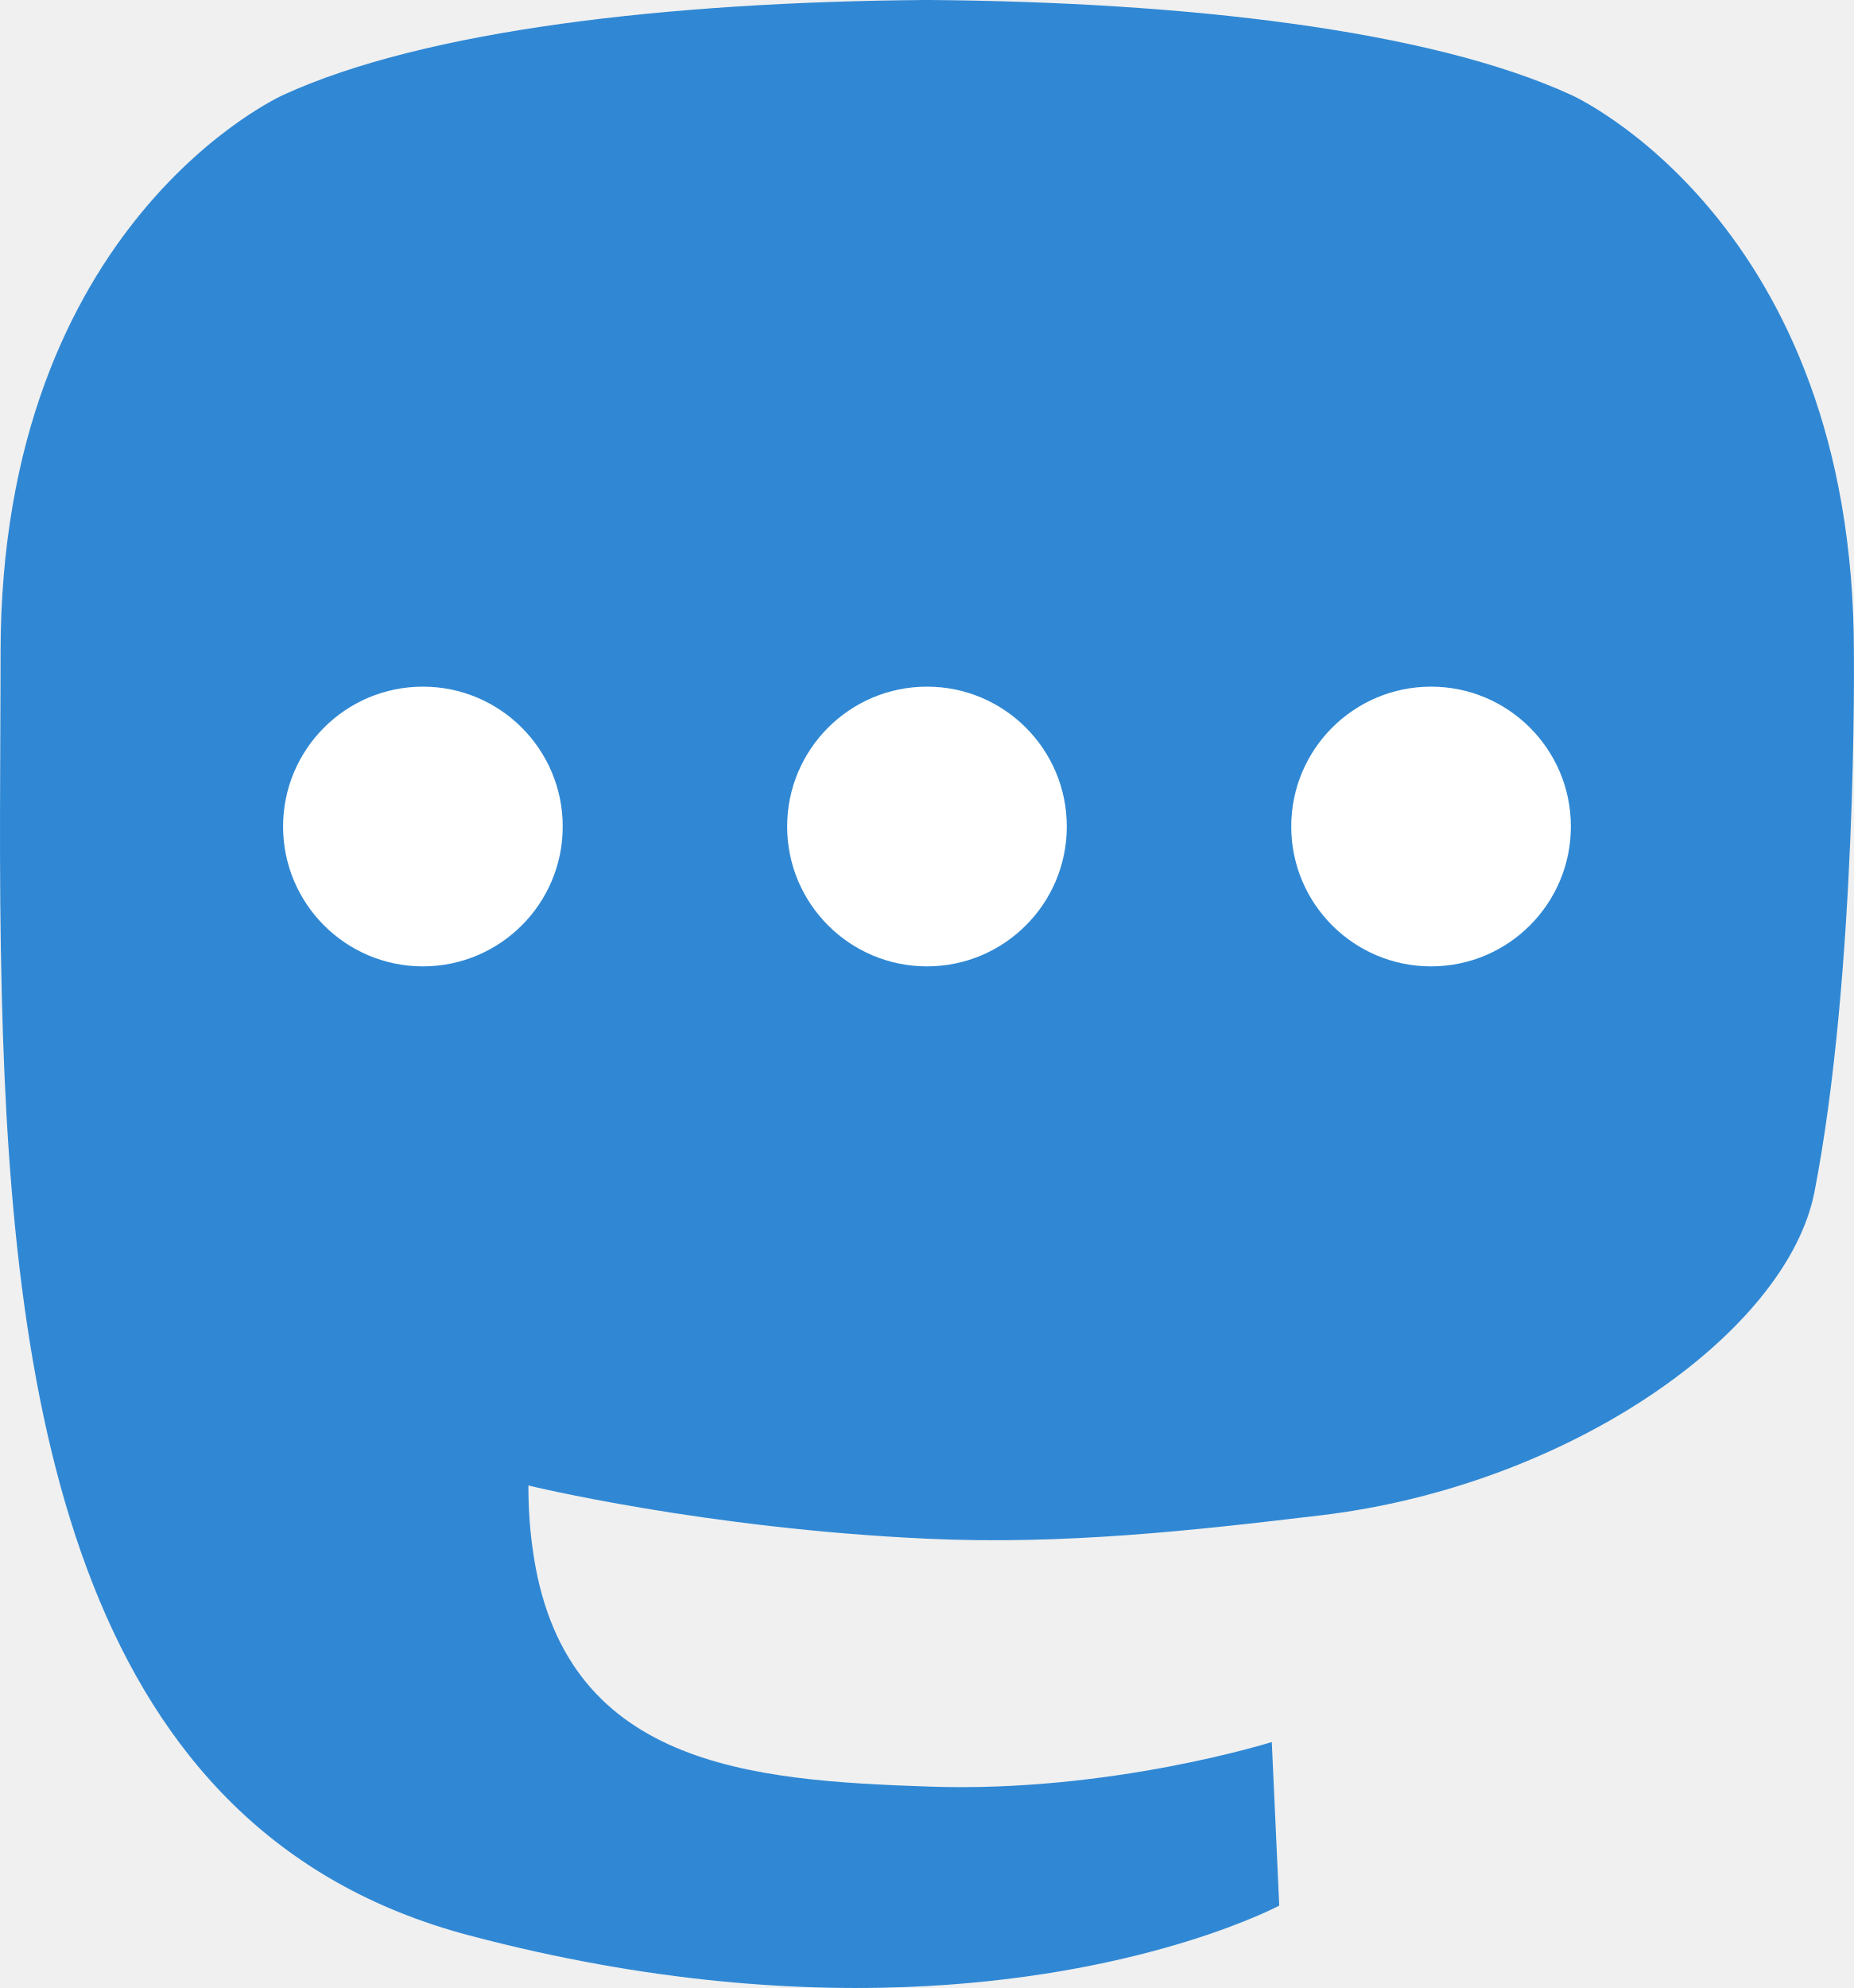
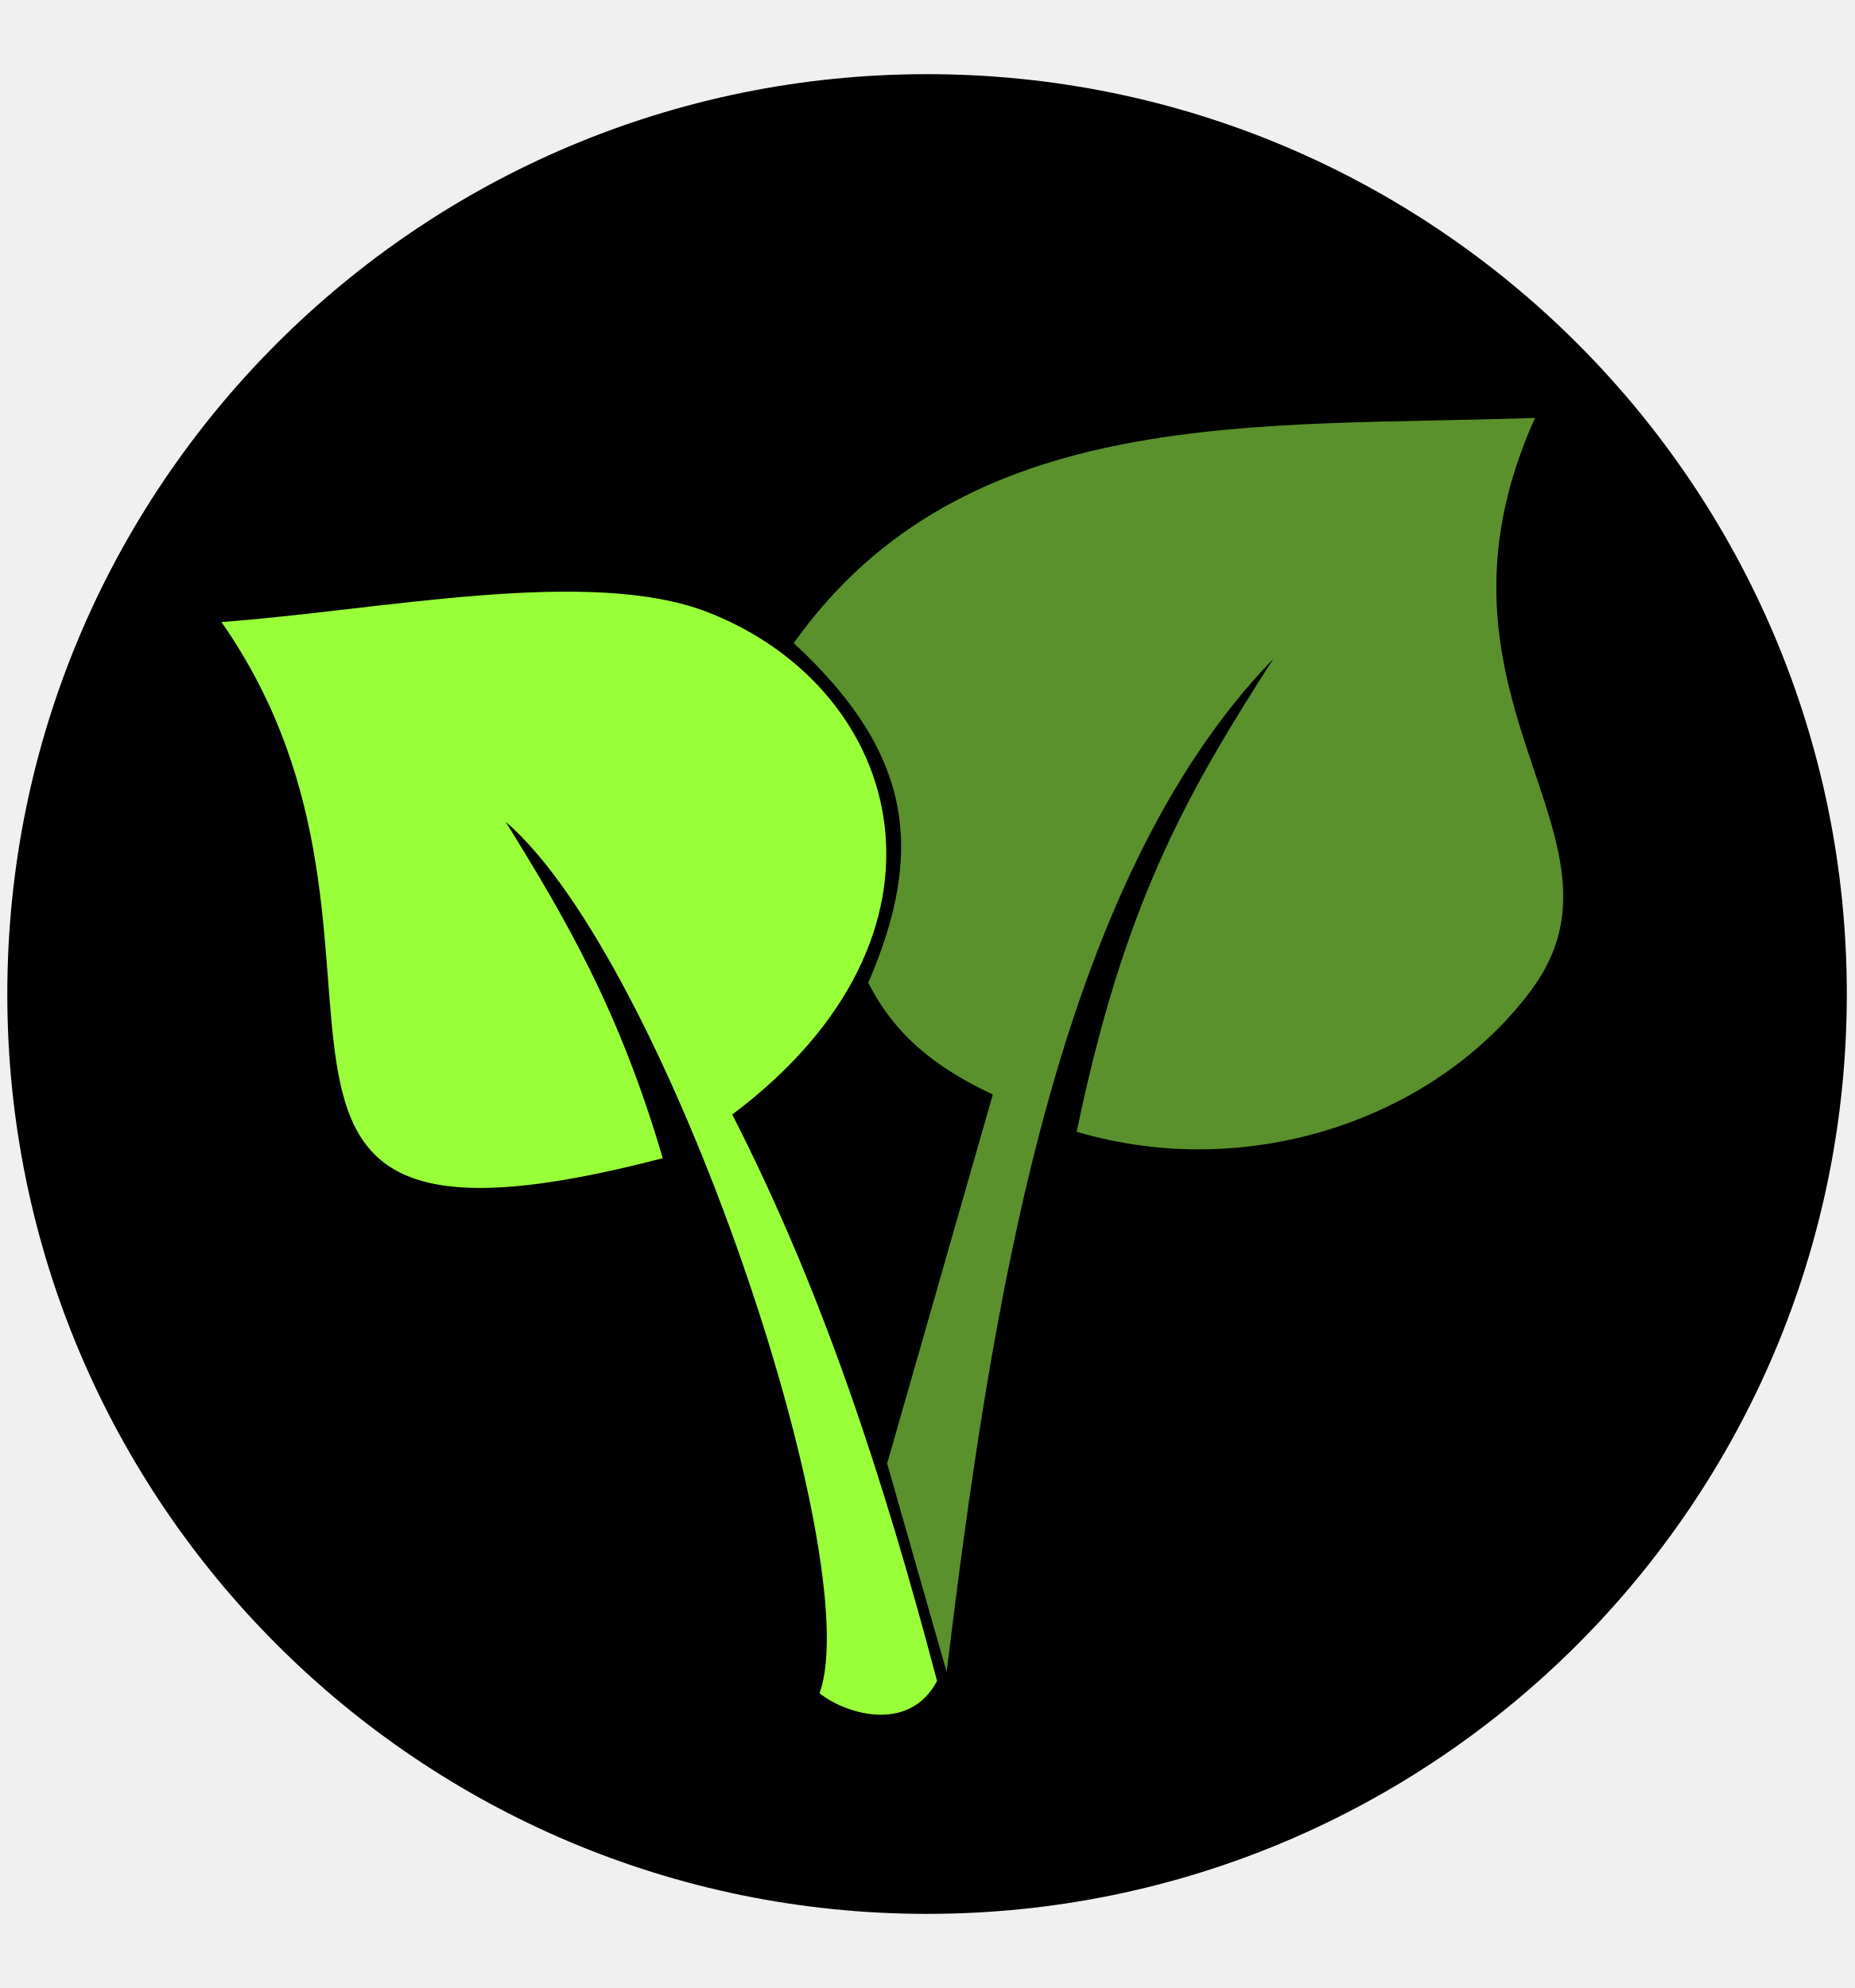
- <svg xmlns="http://www.w3.org/2000/svg" viewBox="0 0 216.415 232.01">
-   <path d="M211.807 139.088c-3.183 16.366-28.492 34.278-57.562 37.749-15.16 1.809-30.082 3.471-45.999 2.741-26.027-1.192-46.565-6.213-46.565-6.213 0 2.534.156 4.946.469 7.202 3.384 25.686 25.47 27.225 46.392 27.942 21.115.723 39.916-5.206 39.916-5.206l.869 19.09s-14.77 7.931-41.081 9.39c-14.509.797-32.524-.365-53.506-5.919C9.232 213.82 1.406 165.311.208 116.091c-.364-14.614-.14-28.394-.14-39.919 0-50.33 32.976-65.082 32.976-65.082C49.671 3.454 78.203.242 107.864 0h.729c29.661.242 58.211 3.454 74.838 11.09 0 0 32.976 14.752 32.976 65.082 0 0 .412 37.134-4.6 62.915" fill="#3088d4" />
-   <path d="M65.687 96.459c0 9.014-7.308 16.321-16.323 16.321-9.014 0-16.32-7.308-16.32-16.321 0-9.014 7.306-16.323 16.32-16.323 9.015 0 16.323 7.309 16.323 16.323M124.529 96.459c0 9.014-7.309 16.321-16.323 16.321-9.014 0-16.321-7.308-16.321-16.321 0-9.014 7.308-16.323 16.321-16.323 9.014 0 16.323 7.309 16.323 16.323M183.369 96.459c0 9.014-7.308 16.321-16.321 16.321-9.014 0-16.321-7.308-16.321-16.321 0-9.014 7.308-16.323 16.321-16.323 9.014 0 16.321 7.309 16.321 16.323" fill="#fff" />
+ <svg xmlns="http://www.w3.org/2000/svg" version="1.1" viewBox="0 0 216.42 232.01">
+   <g transform="matrix(1.2628 0 0 1.2628 356.03 -46.856)">
+     <path d="m-111.24 128.97a85.011 85.011 0 0 1-85.011 85.011 85.011 85.011 0 0 1-85.011-85.011 85.011 85.011 0 0 1 85.011-85.011 85.011 85.011 0 0 1 85.011 85.011z" stroke-width="1.039" />
+     <path d="m-206.19 193.59c2.393 1.918 8.284 3.736 10.862-1.132-5.008-18.955-10.619-36.098-18.929-52.352 22.223-16.662 16.04-39.202-2.166-46.387-10.987-4.336-30.496-0.173-45.05 0.869 21.321 30.496-6.519 61.886 40.79 49.555-3.994-13.628-8.883-21.992-14.521-31.099 14.987 12.908 33.472 68.335 29.014 80.545z" fill="#99ff38" stroke="#000" stroke-linecap="square" stroke-width=".474" style="paint-order:stroke fill markers" />
+     <path d="m-199.94 172.36 5.497 19.258c4.105-33.473 9.979-72.808 30.206-93.632-8.304 12.874-13.882 22.991-18.184 43.715 16.101 4.756 33.309-1.329 42.043-13.131 10.478-14.159-11.443-26.742 0.32-52.842-25.485 0.9-52.668-1.474-68.517 20.811 10.702 9.893 12.34 18.837 6.886 31.391 1.85 3.567 4.71 7.168 11.517 10.322z" fill="#5a912c" stroke="#000" stroke-width=".474" style="paint-order:markers stroke fill" />
+   </g>
</svg>
